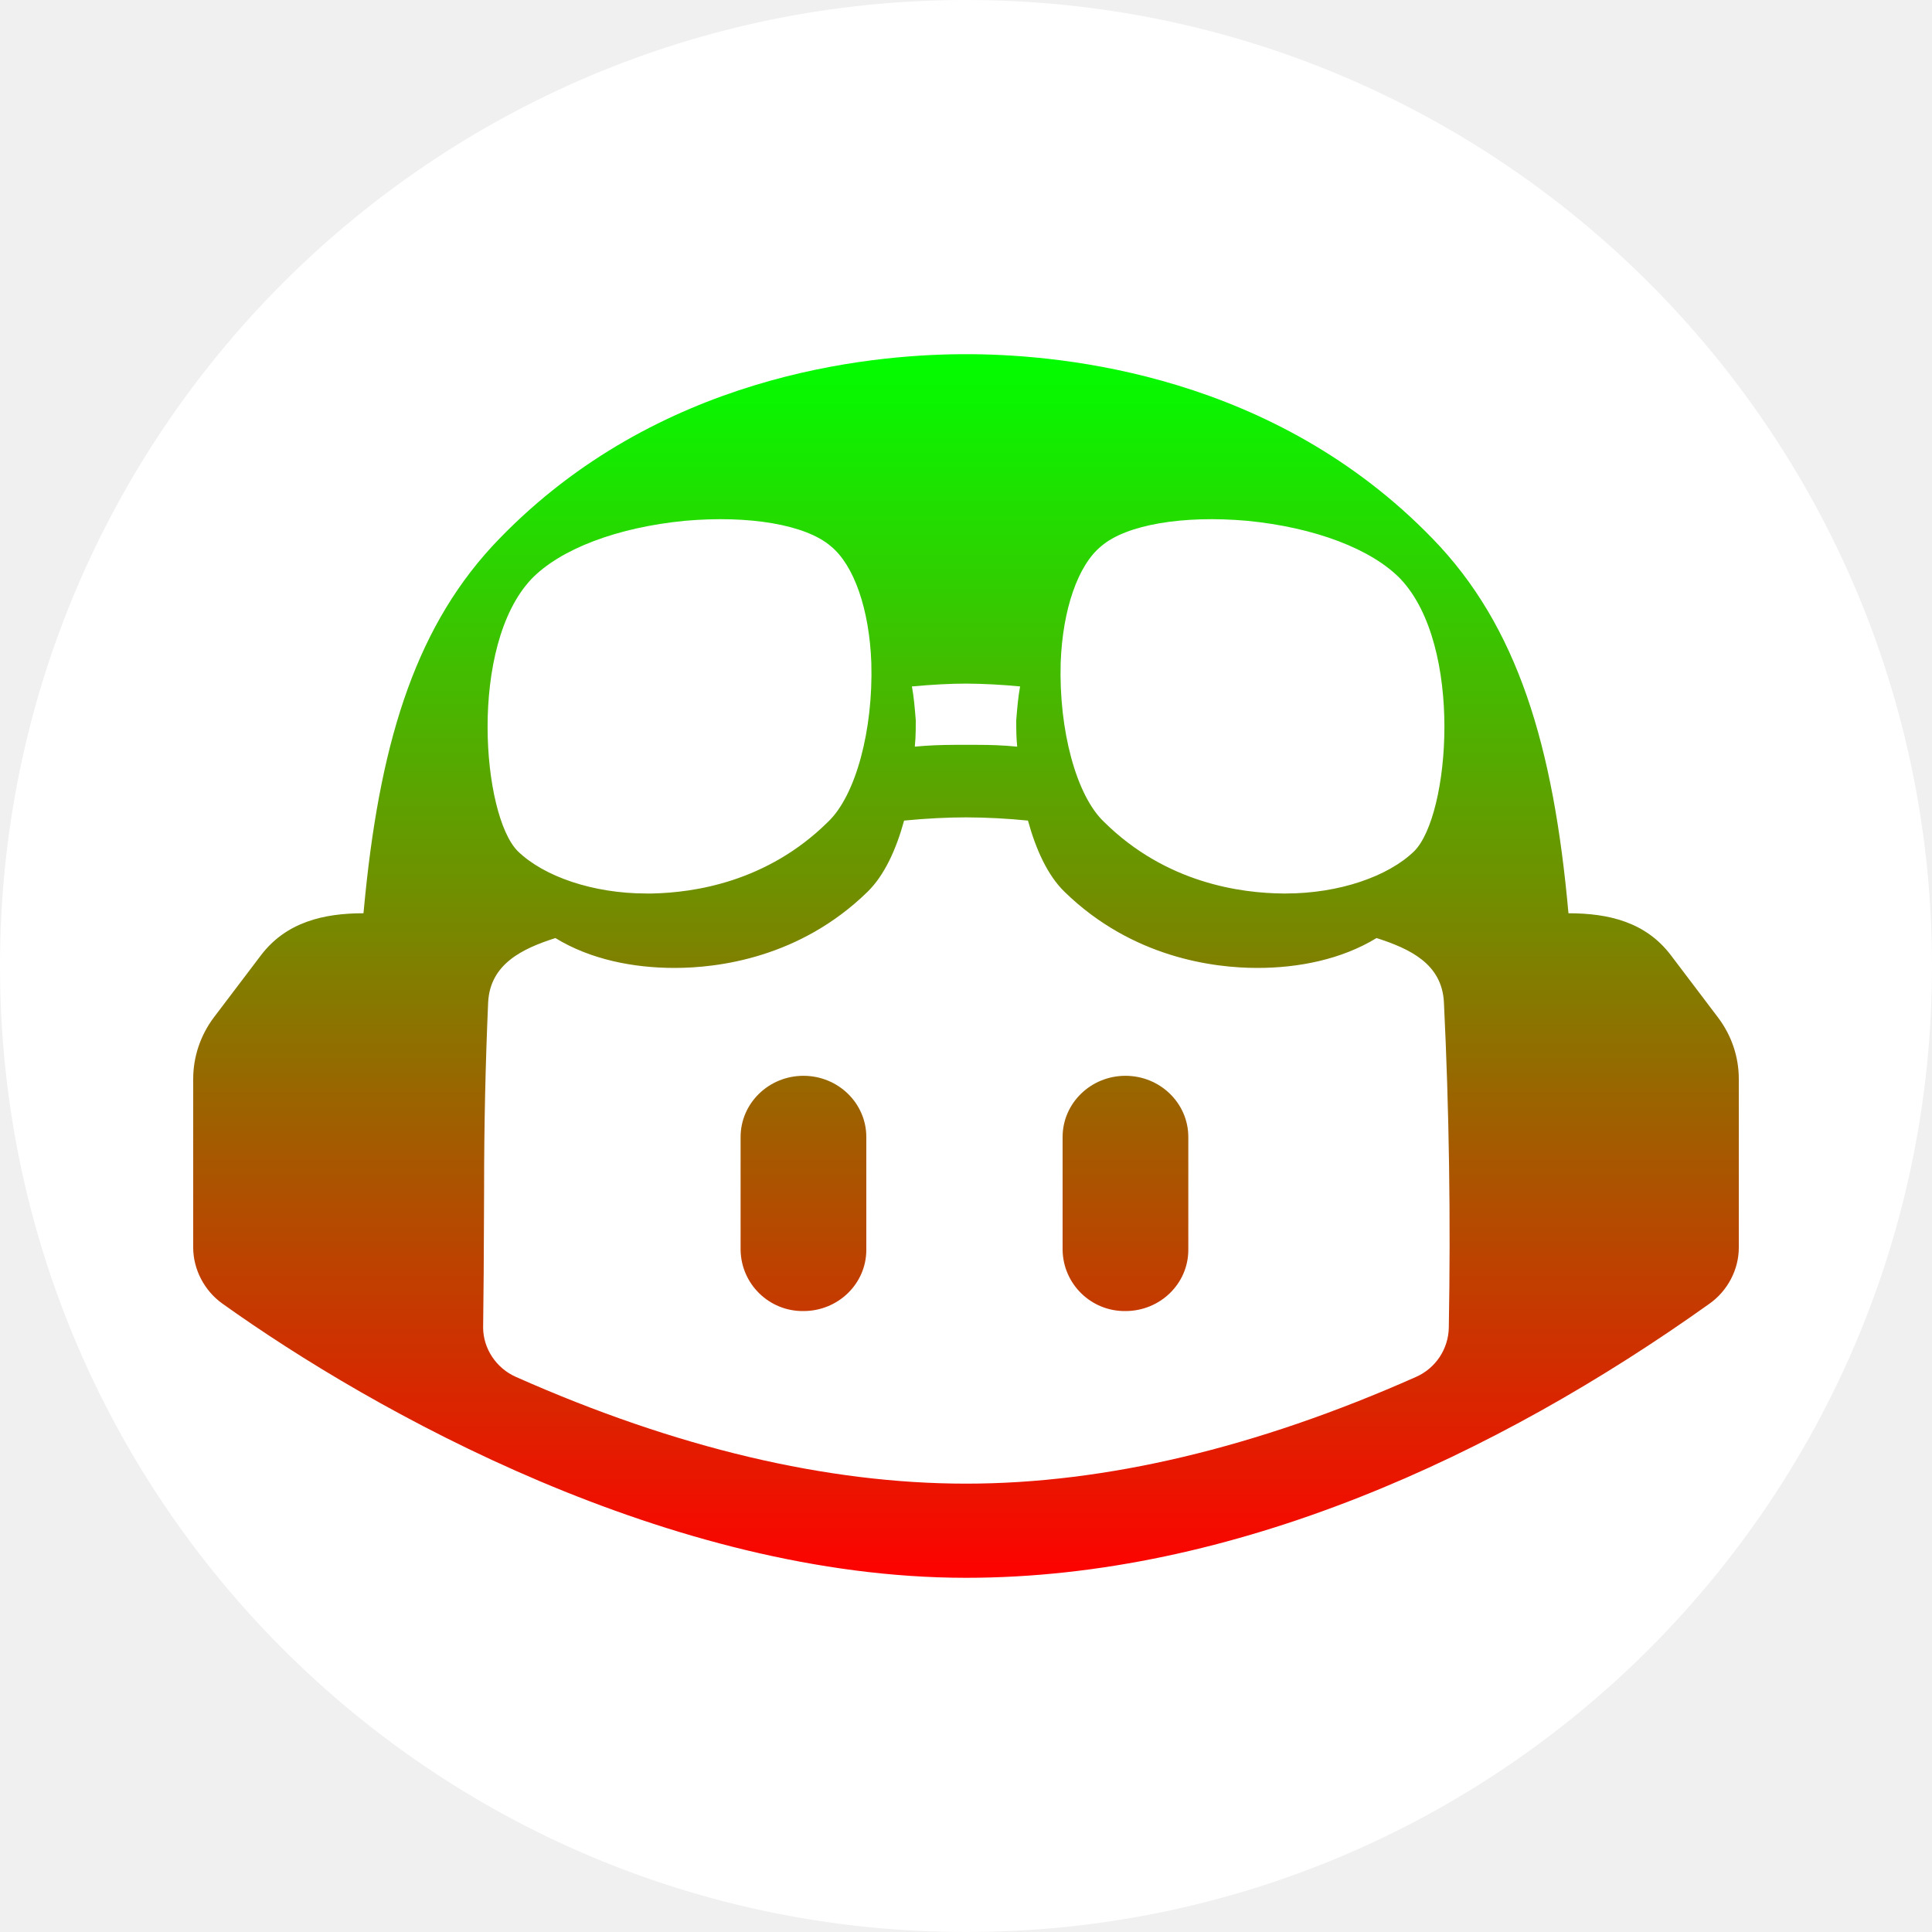
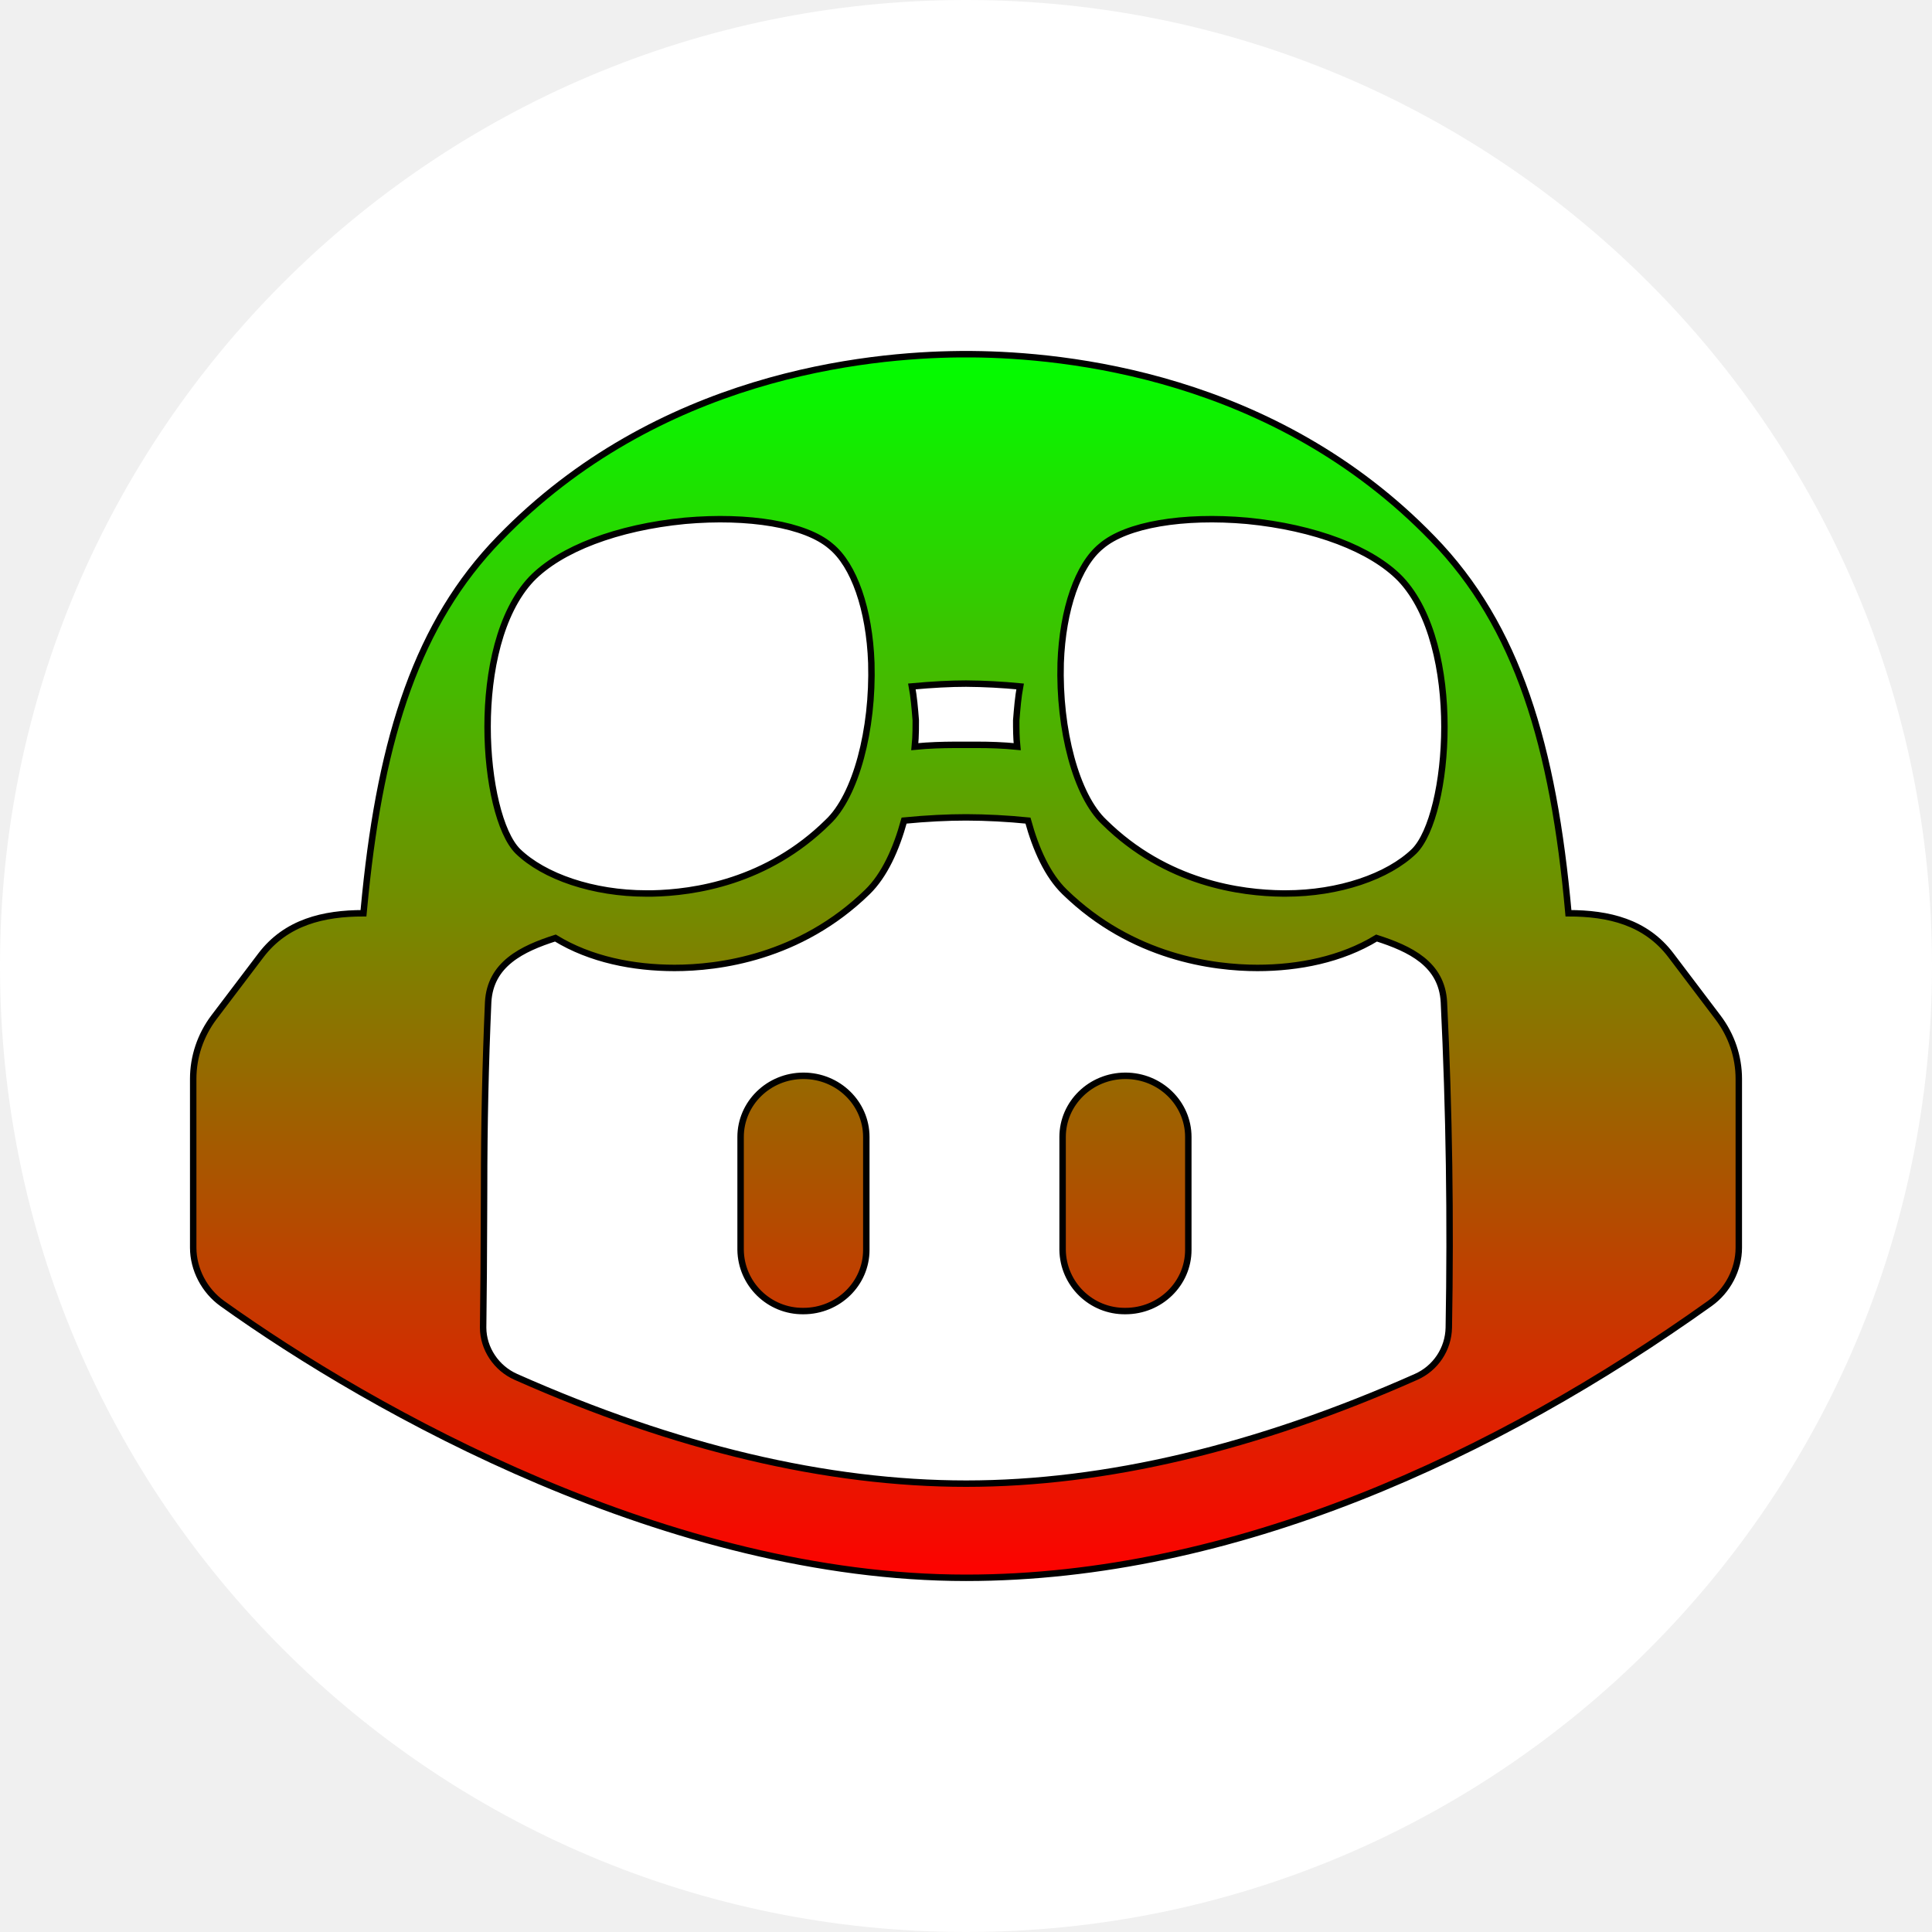
<svg xmlns="http://www.w3.org/2000/svg" fill="currentColor" fill-rule="evenodd" height="1em" style="flex:none;line-height:1" viewBox="0 0 24 24" width="1em">
  <defs>
    <linearGradient id="glassesGradient" x1="0%" y1="0%" x2="0%" y2="100%">
      <stop offset="0%" stop-color="#00FF00" />
      <stop offset="100%" stop-color="#FF0000" />
    </linearGradient>
  </defs>
  <circle cx="12" cy="12" r="12" fill="#FFFFFF" />
  <g transform="translate(12 12) scale(0.8) translate(-12 -12)">
-     <path fill="url(#glassesGradient)" d="M19.245 5.364c1.322 1.36 1.877 3.216 2.11 5.817.622 0 1.2.135 1.592.654l.73.964c.21.278.323.61.323.955v2.62c0 .339-.173.669-.453.868C20.239 19.602 16.157 21.5 12 21.5c-4.6 0-9.205-2.583-11.547-4.258-.28-.2-.452-.53-.453-.868v-2.62c0-.345.113-.679.321-.956l.73-.963c.392-.517.974-.654 1.593-.654l.029-.297c.25-2.446.81-4.213 2.082-5.52 2.461-2.54 5.71-2.851 7.146-2.864h.198c1.436.013 4.685.323 7.146 2.864zm-7.244 4.328c-.284 0-.613.016-.962.05-.123.447-.305.85-.57 1.108-1.05 1.023-2.316 1.18-2.994 1.18-.638 0-1.306-.13-1.851-.464-.516.165-1.012.403-1.044.996a65.882 65.882 0 00-.063 2.884l-.002.48c-.002.563-.005 1.126-.013 1.69.002.326.204.63.51.765 2.482 1.102 4.83 1.657 6.99 1.657 2.156 0 4.504-.555 6.985-1.657a.854.854 0 00.51-.766c.03-1.682.006-3.372-.076-5.053-.031-.596-.528-.83-1.046-.996-.546.333-1.212.464-1.85.464-.677 0-1.942-.157-2.993-1.18-.266-.258-.447-.661-.57-1.108-.32-.032-.64-.049-.96-.05zm-2.525 4.013c.539 0 .976.426.976.95v1.753c0 .525-.437.95-.976.95a.964.964 0 01-.976-.95v-1.752c0-.525.437-.951.976-.951zm5 0c.539 0 .976.426.976.95v1.753c0 .525-.437.95-.976.95a.964.964 0 01-.976-.95v-1.752c0-.525.437-.951.976-.951zM7.635 5.087c-1.05.102-1.935.438-2.385.906-.975 1.037-.765 3.668-.21 4.224.405.394 1.17.657 1.995.657h.09c.649-.013 1.785-.176 2.73-1.11.435-.41.705-1.433.675-2.47-.03-.834-.27-1.52-.63-1.813-.39-.336-1.275-.482-2.265-.394zm6.465.394c-.36.292-.6.98-.63 1.813-.03 1.037.24 2.06.675 2.47.968.957 2.136 1.104 2.776 1.11h.044c.825 0 1.59-.263 1.995-.657.555-.556.765-3.187-.21-4.224-.45-.468-1.335-.804-2.385-.906-.99-.088-1.875.058-2.265.394zM12 7.615c-.24 0-.525.015-.84.044.03.16.045.336.06.526l-.001.159a2.94 2.94 0 01-.014.25c.225-.022.425-.027.612-.028h.366c.187 0 .387.006.612.028-.015-.146-.015-.277-.015-.409.015-.19.03-.365.06-.526a9.29 9.29 0 00-.84-.044z" />
+     <path fill="url(#glassesGradient)" stroke="black" stroke-width="0.1" d="M19.245 5.364c1.322 1.36 1.877 3.216 2.11 5.817.622 0 1.2.135 1.592.654l.73.964c.21.278.323.61.323.955v2.62c0 .339-.173.669-.453.868C20.239 19.602 16.157 21.5 12 21.5c-4.6 0-9.205-2.583-11.547-4.258-.28-.2-.452-.53-.453-.868v-2.62c0-.345.113-.679.321-.956l.73-.963c.392-.517.974-.654 1.593-.654l.029-.297c.25-2.446.81-4.213 2.082-5.52 2.461-2.54 5.71-2.851 7.146-2.864h.198c1.436.013 4.685.323 7.146 2.864zm-7.244 4.328c-.284 0-.613.016-.962.05-.123.447-.305.85-.57 1.108-1.05 1.023-2.316 1.18-2.994 1.18-.638 0-1.306-.13-1.851-.464-.516.165-1.012.403-1.044.996a65.882 65.882 0 00-.063 2.884l-.002.48c-.002.563-.005 1.126-.013 1.69.002.326.204.63.51.765 2.482 1.102 4.83 1.657 6.99 1.657 2.156 0 4.504-.555 6.985-1.657a.854.854 0 00.51-.766c.03-1.682.006-3.372-.076-5.053-.031-.596-.528-.83-1.046-.996-.546.333-1.212.464-1.85.464-.677 0-1.942-.157-2.993-1.18-.266-.258-.447-.661-.57-1.108-.32-.032-.64-.049-.96-.05zm-2.525 4.013c.539 0 .976.426.976.95v1.753c0 .525-.437.95-.976.95a.964.964 0 01-.976-.95v-1.752c0-.525.437-.951.976-.951zm5 0c.539 0 .976.426.976.95v1.753c0 .525-.437.95-.976.95a.964.964 0 01-.976-.95v-1.752c0-.525.437-.951.976-.951zM7.635 5.087c-1.05.102-1.935.438-2.385.906-.975 1.037-.765 3.668-.21 4.224.405.394 1.17.657 1.995.657h.09c.649-.013 1.785-.176 2.73-1.11.435-.41.705-1.433.675-2.47-.03-.834-.27-1.52-.63-1.813-.39-.336-1.275-.482-2.265-.394zm6.465.394c-.36.292-.6.98-.63 1.813-.03 1.037.24 2.06.675 2.47.968.957 2.136 1.104 2.776 1.11h.044c.825 0 1.59-.263 1.995-.657.555-.556.765-3.187-.21-4.224-.45-.468-1.335-.804-2.385-.906-.99-.088-1.875.058-2.265.394zM12 7.615c-.24 0-.525.015-.84.044.03.16.045.336.06.526l-.001.159a2.94 2.94 0 01-.014.25c.225-.022.425-.027.612-.028h.366c.187 0 .387.006.612.028-.015-.146-.015-.277-.015-.409.015-.19.03-.365.06-.526a9.29 9.29 0 00-.84-.044z" />
  </g>
</svg>
